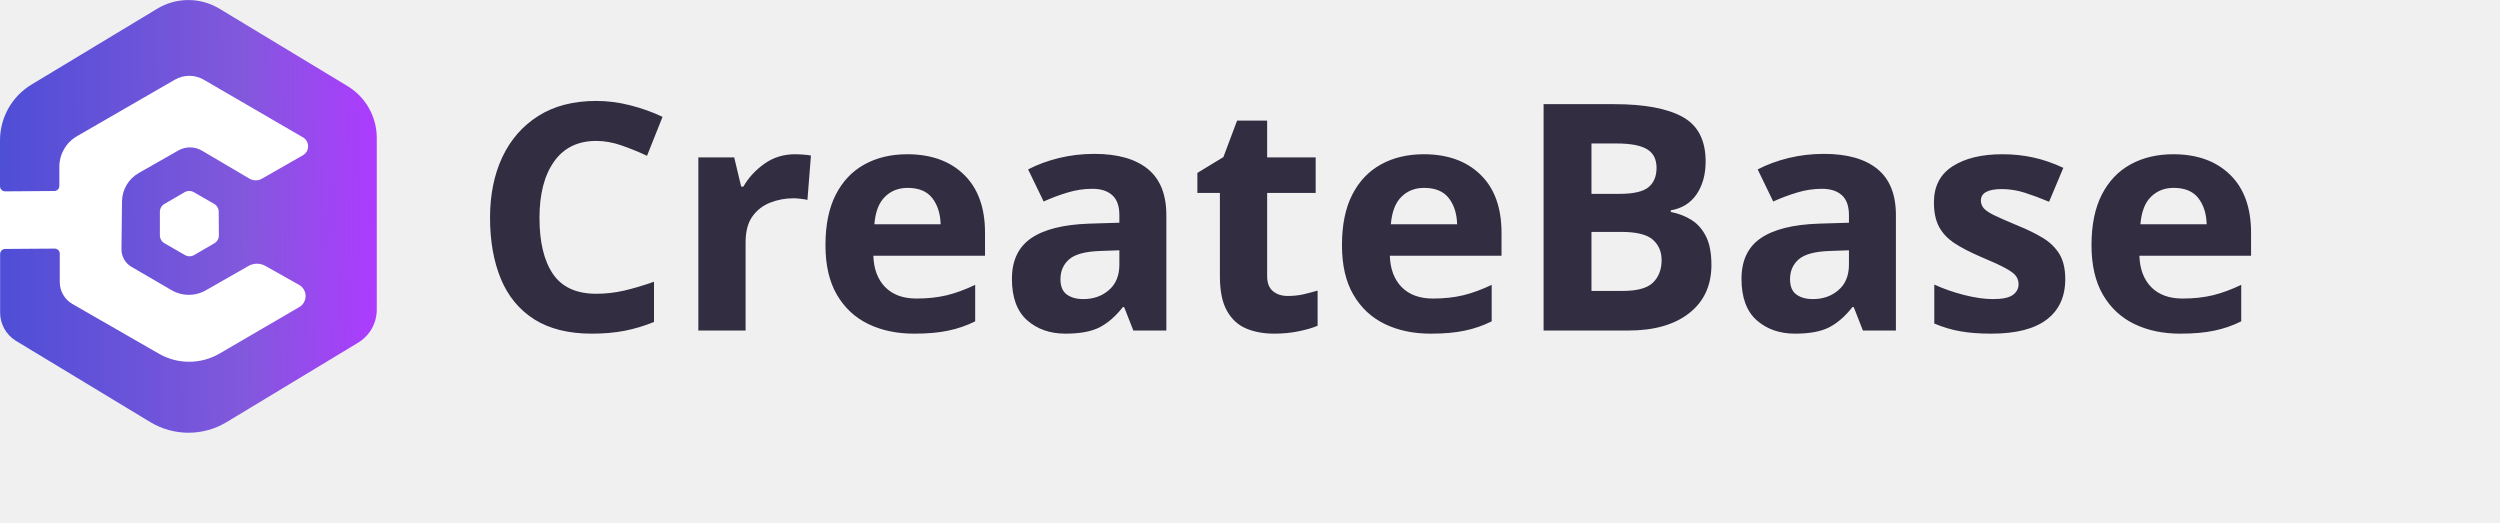
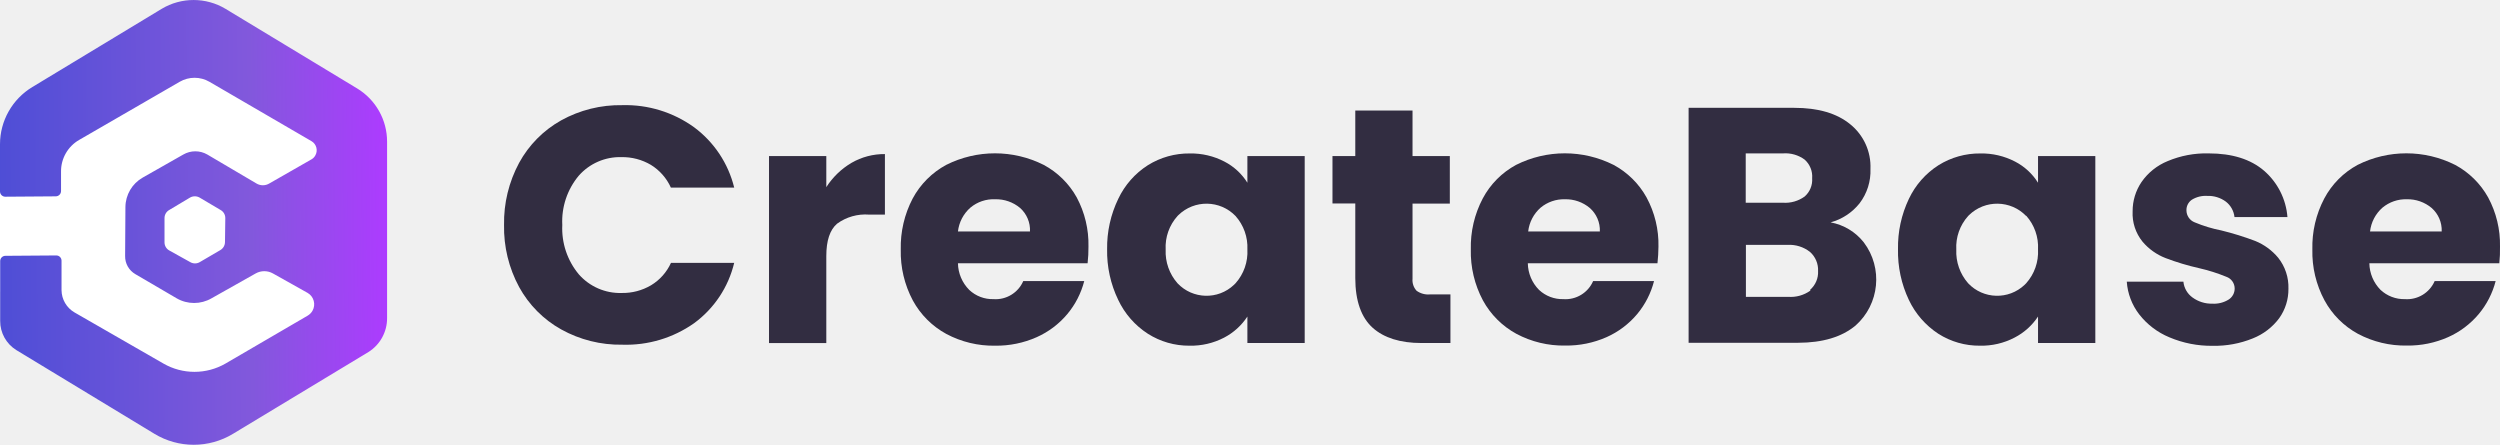
- <svg xmlns="http://www.w3.org/2000/svg" viewBox="0 0 425 88.85">
+ <svg xmlns="http://www.w3.org/2000/svg" id="Layer_1" data-name="Layer 1" viewBox="0 0 402.24 71.56">
  <defs>
-     <style>.cls-1{fill:#fff;}.cls-2{fill:url(#linear-gradient);}.cls-3{font-size:53.9px;fill:#322d41;font-family:Poppins-Bold, Poppins;font-weight:700;}</style>
-     <linearGradient id="linear-gradient" x1="-0.36" y1="36.84" x2="63.9" y2="36.84" gradientTransform="translate(-0.02 0.17) rotate(-0.41)" gradientUnits="userSpaceOnUse">
+     <style>.cls-1{fill:#fff;}.cls-2{fill:url(#linear-gradient);}.cls-3{fill:#322d41;}</style>
+     <linearGradient id="linear-gradient" x1="-7.69" y1="977.72" x2="54.8" y2="977.72" gradientTransform="translate(-1.34 -940.7) rotate(-0.57)" gradientUnits="userSpaceOnUse">
      <stop offset="0" stop-color="#4e4ed6" />
      <stop offset="0.65" stop-color="#8258dc" />
      <stop offset="1" stop-color="#ad3bff" />
    </linearGradient>
  </defs>
-   <g id="Layer_2" data-name="Layer 2">
-     <g id="Layer_1-2" data-name="Layer 1">
-       <path class="cls-1" d="M0,26.87V48.2L26,64.53H37l18-11,3-28s-4-7-5-8-20-7-20-7l-9,1Z" />
-       <path class="cls-2" d="M59.09,14.64,37.31,1.48a10.23,10.23,0,0,0-10.58,0L5.35,14.38A11.08,11.08,0,0,0,0,23.87v7.79a.87.87,0,0,0,.87.87l8.36-.06a.86.86,0,0,0,.86-.87V28.39a6,6,0,0,1,3-5.24l16.63-9.6a4.91,4.91,0,0,1,4.92,0l16.9,9.82a1.76,1.76,0,0,1,0,3l-7,4a2.11,2.11,0,0,1-2.13,0l-8.11-4.78a4,4,0,0,0-4,0l-6.71,3.82a5.63,5.63,0,0,0-2.85,4.85l-.09,8.1a3.43,3.43,0,0,0,1.7,3l6.87,4a5.78,5.78,0,0,0,5.76,0l7.27-4.15a2.91,2.91,0,0,1,2.87,0l5.73,3.22a2.18,2.18,0,0,1,0,3.79L37.3,60.12a10.3,10.3,0,0,1-10.3,0L12.3,51.67A4.29,4.29,0,0,1,10.16,48l0-4.88a.86.86,0,0,0-.87-.86l-8.41.06a.87.87,0,0,0-.86.87v9.91a5.64,5.64,0,0,0,2.67,4.83L25.54,71.75a12.55,12.55,0,0,0,13,0L60.94,58.22a6.55,6.55,0,0,0,3.11-5.63V23.44A10.29,10.29,0,0,0,59.09,14.64ZM37.21,40a1.55,1.55,0,0,1-.77,1.36l-3.44,2a1.55,1.55,0,0,1-1.56,0l-3.47-2a1.54,1.54,0,0,1-.79-1.34l0-4a1.53,1.53,0,0,1,.77-1.35l3.44-2a1.58,1.58,0,0,1,1.56,0l3.47,2A1.52,1.52,0,0,1,37.18,36Z" />
-       <text class="cls-3" transform="translate(80.18 56.19)">CreateBase</text>
-     </g>
-   </g>
+   <path class="cls-1" d="M.87,27.14V47.89L26.16,63.78h10.7L54.38,53.07l2.91-27.23S53.4,19,52.43,18.05,33,11.24,33,11.24l-8.75,1Z" transform="translate(-0.87 -1)" />
+   <path class="cls-2" d="M58.35,15.24,37.17,2.43a10,10,0,0,0-10.3,0L6.08,15A10.76,10.76,0,0,0,.87,24.21V31.8a.85.85,0,0,0,.85.85l8.13-.06a.85.85,0,0,0,.84-.84h0V28.62a5.82,5.82,0,0,1,2.92-5.11l16.17-9.35a4.77,4.77,0,0,1,4.79,0L51,23.72a1.69,1.69,0,0,1,.58,2.33,1.61,1.61,0,0,1-.58.58L44.2,30.52a2,2,0,0,1-2.07,0l-7.89-4.65a3.87,3.87,0,0,0-3.89,0l-6.53,3.71a5.5,5.5,0,0,0-2.77,4.73L21,42.19a3.31,3.31,0,0,0,1.65,2.92L29.3,49a5.6,5.6,0,0,0,5.6,0L42,45a2.83,2.83,0,0,1,2.79,0l5.58,3.13A2.12,2.12,0,0,1,51.15,51v0a2.19,2.19,0,0,1-.8.8L37.16,59.49a10,10,0,0,1-10,0l-14.3-8.22a4.19,4.19,0,0,1-2.09-3.58V42.94a.84.84,0,0,0-.83-.84h0l-8.18.06A.84.84,0,0,0,.9,43v9.64a5.48,5.48,0,0,0,2.6,4.69L25.72,70.8a12.21,12.21,0,0,0,12.64,0L60.15,57.64a6.4,6.4,0,0,0,3-5.49V23.8A10,10,0,0,0,58.35,15.24ZM37.07,39.91a1.51,1.51,0,0,1-.75,1.33L33,43.18a1.51,1.51,0,0,1-1.51,0L28.11,41.3A1.48,1.48,0,0,1,27.34,40V36.1a1.49,1.49,0,0,1,.77-1.32l3.35-2a1.56,1.56,0,0,1,1.51,0l3.38,2a1.48,1.48,0,0,1,.77,1.31Z" transform="translate(-0.87 -1)" />
+   <path class="cls-3" d="M84.39,27.21a17.37,17.37,0,0,1,6.76-6.84A19.6,19.6,0,0,1,101,17.92a18.85,18.85,0,0,1,11.54,3.55A17.19,17.19,0,0,1,119,31.18H108.81a8.29,8.29,0,0,0-3.21-3.65,9,9,0,0,0-4.72-1.25,8.83,8.83,0,0,0-6.9,3,11.46,11.46,0,0,0-2.64,7.92A11.53,11.53,0,0,0,94,45.14a8.83,8.83,0,0,0,6.9,3,9,9,0,0,0,4.72-1.24,8.14,8.14,0,0,0,3.21-3.61H119A16.92,16.92,0,0,1,112.55,53,19,19,0,0,1,101,56.46,19.57,19.57,0,0,1,91.16,54a17.36,17.36,0,0,1-6.76-6.81,20.16,20.16,0,0,1-2.43-10A20.29,20.29,0,0,1,84.39,27.21Z" transform="translate(-0.87 -1)" />
+   <path class="cls-3" d="M137.86,27.21a10.53,10.53,0,0,1,5.39-1.42v9.74h-2.53A7.74,7.74,0,0,0,135.54,37c-1.15,1-1.72,2.72-1.72,5.2v14H124.6V26.11h9.22v5A12.15,12.15,0,0,1,137.86,27.21Z" transform="translate(-0.87 -1)" />
+   <path class="cls-3" d="M175.86,43.36H155a6.24,6.24,0,0,0,1.81,4.28,5.47,5.47,0,0,0,3.9,1.49,4.85,4.85,0,0,0,4.8-2.91h9.81a13.5,13.5,0,0,1-2.72,5.31,13.67,13.67,0,0,1-4.93,3.72A15.94,15.94,0,0,1,161,56.62a16.11,16.11,0,0,1-7.87-1.89,13.44,13.44,0,0,1-5.39-5.39,16.58,16.58,0,0,1-1.94-8.19,16.83,16.83,0,0,1,1.91-8.2,13.3,13.3,0,0,1,5.4-5.42,17.47,17.47,0,0,1,15.69,0,13.23,13.23,0,0,1,5.31,5.23,16,16,0,0,1,1.89,7.9A22.2,22.2,0,0,1,175.86,43.36Zm-9.27-5.12A4.76,4.76,0,0,0,165,34.46a6,6,0,0,0-4-1.4,5.82,5.82,0,0,0-4,1.35,6,6,0,0,0-2,3.83Z" transform="translate(-0.87 -1)" />
+   <path class="cls-3" d="M180.79,33a13,13,0,0,1,4.77-5.42,12.45,12.45,0,0,1,6.74-1.89A11.62,11.62,0,0,1,197.88,27a9.51,9.51,0,0,1,3.69,3.4V26.11h9.22V56.19h-9.22V51.93a10,10,0,0,1-3.74,3.39,11.52,11.52,0,0,1-5.58,1.3,12.28,12.28,0,0,1-6.69-1.92,13.14,13.14,0,0,1-4.77-5.44A18,18,0,0,1,179,41.09,18,18,0,0,1,180.79,33Zm18.87,2.75a6.49,6.49,0,0,0-9.18-.15h0l-.15.15a7.47,7.47,0,0,0-1.91,5.41,7.68,7.68,0,0,0,1.91,5.42,6.42,6.42,0,0,0,9.08.25h0c.08-.08.17-.16.25-.25a7.55,7.55,0,0,0,1.91-5.44A7.57,7.57,0,0,0,199.66,35.75Z" transform="translate(-0.87 -1)" />
+   <path class="cls-3" d="M234.24,48.37v7.82h-4.69c-3.35,0-6-.82-7.82-2.45s-2.8-4.31-2.8-8v-12h-3.67V26.11h3.67V18.78h9.21v7.33h6v7.65h-6V45.84a2.52,2.52,0,0,0,.65,1.94,3.2,3.2,0,0,0,2.16.59Z" transform="translate(-0.87 -1)" />
+   <path class="cls-3" d="M267.55,43.36H246.69a6.23,6.23,0,0,0,1.8,4.28,5.51,5.51,0,0,0,3.91,1.49,4.85,4.85,0,0,0,4.8-2.91H267a13.54,13.54,0,0,1-2.71,5.31,13.71,13.71,0,0,1-4.94,3.72,15.93,15.93,0,0,1-6.63,1.35,16.11,16.11,0,0,1-7.87-1.89,13.44,13.44,0,0,1-5.39-5.39,16.58,16.58,0,0,1-1.94-8.19,16.71,16.71,0,0,1,1.92-8.2,13.15,13.15,0,0,1,5.36-5.4,17.47,17.47,0,0,1,15.69,0,13.21,13.21,0,0,1,5.3,5.23,15.87,15.87,0,0,1,1.92,7.92A26.58,26.58,0,0,1,267.55,43.36Zm-9.27-5.12a4.78,4.78,0,0,0-1.62-3.78,6,6,0,0,0-4-1.4,5.88,5.88,0,0,0-3.91,1.35,6,6,0,0,0-2,3.83Z" transform="translate(-0.87 -1)" />
+   <path class="cls-3" d="M300.75,40a9.91,9.91,0,0,1-1.32,13.37q-3.31,2.77-9.24,2.78H272.56V18.35h17q5.78,0,9,2.64a8.76,8.76,0,0,1,3.26,7.17,8.59,8.59,0,0,1-1.75,5.55,9,9,0,0,1-4.66,3.07A8.83,8.83,0,0,1,300.75,40Zm-19-6.38h6a5.35,5.35,0,0,0,3.48-1,3.57,3.57,0,0,0,1.21-2.94,3.64,3.64,0,0,0-1.21-3,5.22,5.22,0,0,0-3.48-1h-6Zm10.37,14a3.73,3.73,0,0,0,1.27-3,3.87,3.87,0,0,0-1.29-3.08,5.37,5.37,0,0,0-3.64-1.14h-6.68v8.36h6.79a5.45,5.45,0,0,0,3.58-1Z" transform="translate(-0.87 -1)" />
+   <path class="cls-3" d="M308,33a13,13,0,0,1,4.77-5.42,12.45,12.45,0,0,1,6.74-1.89A11.62,11.62,0,0,1,325.09,27a9.51,9.51,0,0,1,3.69,3.4V26.11H338V56.19h-9.22V51.93A10,10,0,0,1,325,55.32a11.48,11.48,0,0,1-5.57,1.3,12.2,12.2,0,0,1-6.69-1.92A13.28,13.28,0,0,1,308,49.26a18.17,18.17,0,0,1-1.75-8.17A18.07,18.07,0,0,1,308,33Zm18.87,2.75a6.49,6.49,0,0,0-9.18-.15h0l-.15.15a7.47,7.47,0,0,0-1.91,5.41,7.68,7.68,0,0,0,1.91,5.42,6.42,6.42,0,0,0,9.08.25h0c.08-.08.17-.16.25-.25a7.55,7.55,0,0,0,1.91-5.44,7.55,7.55,0,0,0-1.91-5.44Z" transform="translate(-0.87 -1)" />
+   <path class="cls-3" d="M349.91,55.27a11.92,11.92,0,0,1-4.85-3.69,9.71,9.71,0,0,1-2-5.26h9.11a3.56,3.56,0,0,0,1.46,2.54,5.19,5.19,0,0,0,3.18,1,4.49,4.49,0,0,0,2.67-.68,2.1,2.1,0,0,0,.94-1.75,2,2,0,0,0-1.35-1.9,27.61,27.61,0,0,0-4.36-1.38,39.28,39.28,0,0,1-5.39-1.62,9.17,9.17,0,0,1-3.72-2.64A7.18,7.18,0,0,1,344,35a8.32,8.32,0,0,1,1.43-4.71,9.46,9.46,0,0,1,4.21-3.37,15.92,15.92,0,0,1,6.6-1.24c3.77,0,6.75.93,8.92,2.8a11,11,0,0,1,3.75,7.44h-8.52A3.64,3.64,0,0,0,359,33.44a4.75,4.75,0,0,0-3-.92,4.24,4.24,0,0,0-2.48.62,2,2,0,0,0-.86,1.7A2.08,2.08,0,0,0,354,36.78a22.12,22.12,0,0,0,4.29,1.3,46.9,46.9,0,0,1,5.44,1.69,9.41,9.41,0,0,1,3.69,2.7,7.61,7.61,0,0,1,1.65,5,8,8,0,0,1-1.48,4.72,9.8,9.8,0,0,1-4.26,3.26,16.29,16.29,0,0,1-6.44,1.19A17.25,17.25,0,0,1,349.91,55.27Z" transform="translate(-0.87 -1)" />
+   <path class="cls-3" d="M403,43.36H382.09a6.23,6.23,0,0,0,1.8,4.28,5.55,5.55,0,0,0,3.91,1.49,4.85,4.85,0,0,0,4.8-2.91h9.81a13.5,13.5,0,0,1-2.72,5.31,13.71,13.71,0,0,1-4.94,3.72,15.86,15.86,0,0,1-6.62,1.35,16.15,16.15,0,0,1-7.88-1.89,13.42,13.42,0,0,1-5.38-5.39,16.48,16.48,0,0,1-1.95-8.19,16.71,16.71,0,0,1,1.92-8.2,13.15,13.15,0,0,1,5.36-5.4,17.47,17.47,0,0,1,15.69,0,13.23,13.23,0,0,1,5.31,5.23,16,16,0,0,1,1.91,7.92A21.84,21.84,0,0,1,403,43.36Zm-9.27-5.12a4.78,4.78,0,0,0-1.62-3.78,6,6,0,0,0-4-1.4,5.88,5.88,0,0,0-3.91,1.35,6,6,0,0,0-2,3.83Z" transform="translate(-0.87 -1)" />
</svg>
